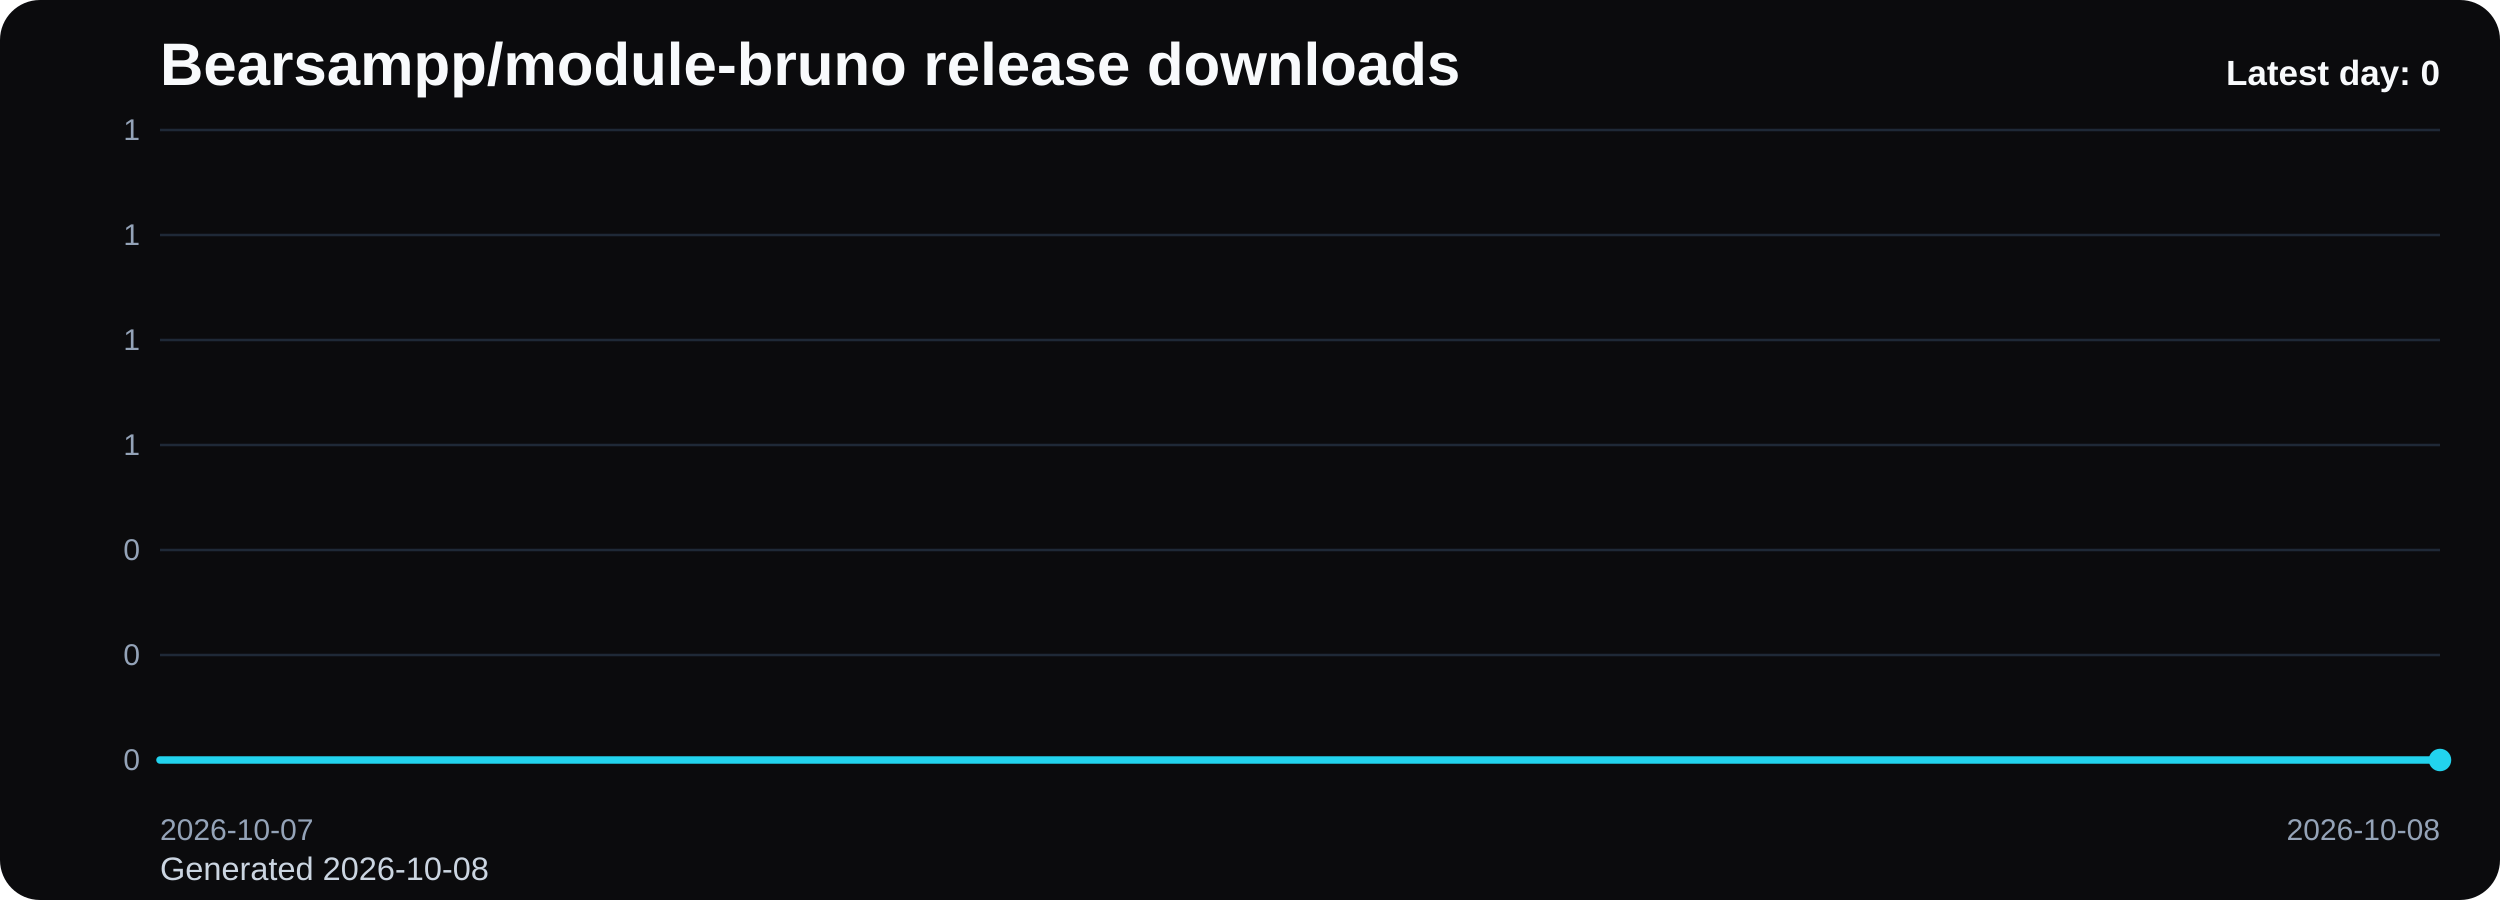
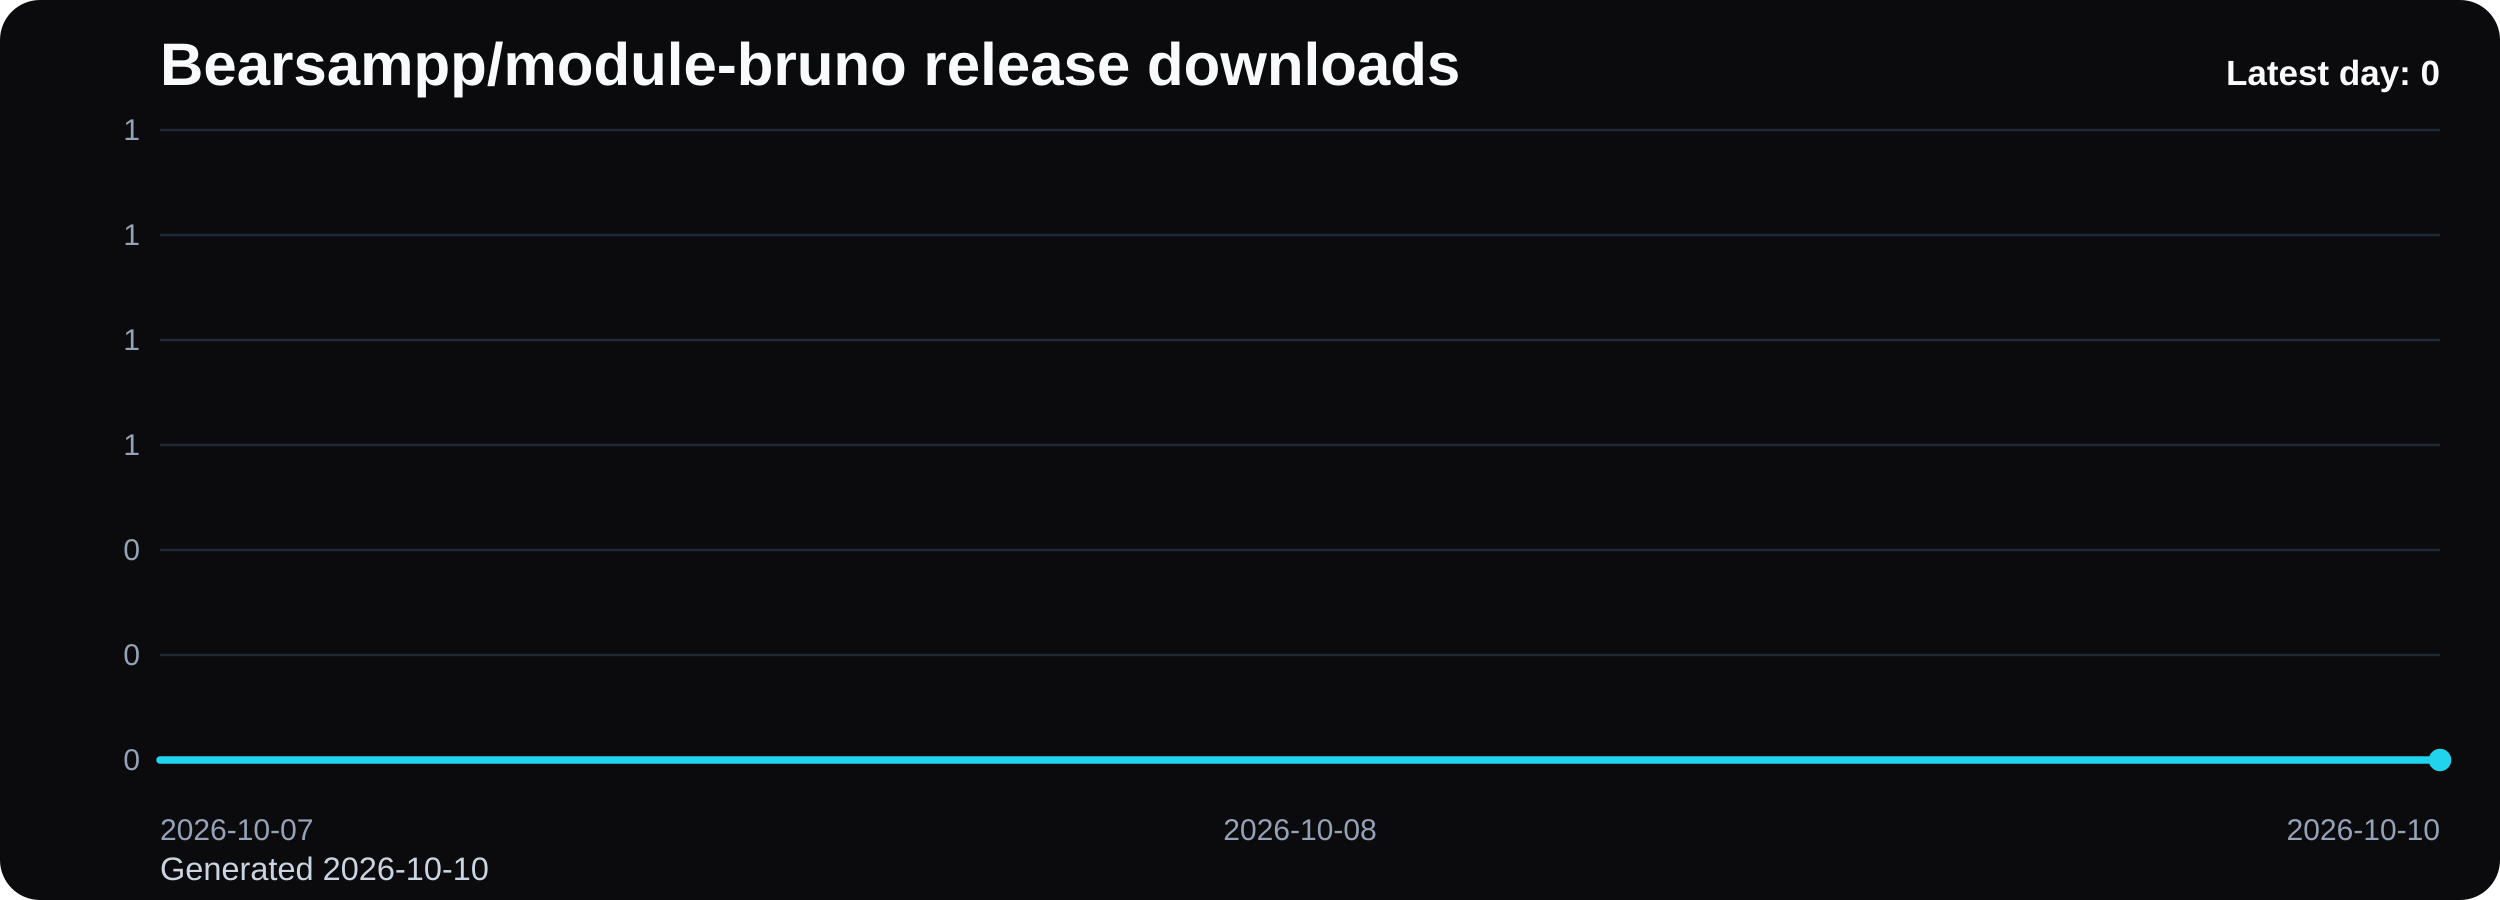
<svg xmlns="http://www.w3.org/2000/svg" viewBox="0 0 1000 360" role="img" aria-label="Bearsampp/module-bruno release downloads chart">
  <defs>
    <linearGradient id="fill-daily-black" x1="0" y1="0" x2="0" y2="1">
      <stop offset="0%" stop-color="#22d3ee" stop-opacity="0.32" />
      <stop offset="100%" stop-color="#22d3ee" stop-opacity="0.05" />
    </linearGradient>
    <style>
      .bg { fill: #0b0b0d; }
      .title { font: 700 24px Arial, sans-serif; fill: #f8fafc; }
      .sub { font: 400 13px Arial, sans-serif; fill: #cbd5e1; }
      .grid { stroke: #1f2937; stroke-width: 1; }
      .axis { font: 400 12px Arial, sans-serif; fill: #94a3b8; }
      .line { fill: none; stroke: #22d3ee; stroke-width: 3; stroke-linecap: round; stroke-linejoin: round; }
      .dot { fill: #22d3ee; }
      .value { font: 600 11px Arial, sans-serif; fill: #cbd5e1; }
      .latest { font: 700 14px Arial, sans-serif; fill: #f8fafc; }
    </style>
  </defs>
  <rect class="bg" x="0" y="0" width="1000" height="360" rx="16" />
  <text class="title" x="64" y="34">Bearsampp/module-bruno release downloads</text>
-   <text class="sub" x="64" y="352">Generated 2026-10-08</text>
+   <text class="sub" x="64" y="352">Generated 2026-10-10</text>
  <line x1="64" y1="52.00" x2="976" y2="52.00" class="grid" />
  <text x="56" y="56.00" text-anchor="end" class="axis">1</text>
  <line x1="64" y1="94.00" x2="976" y2="94.00" class="grid" />
  <text x="56" y="98.00" text-anchor="end" class="axis">1</text>
  <line x1="64" y1="136.00" x2="976" y2="136.00" class="grid" />
  <text x="56" y="140.00" text-anchor="end" class="axis">1</text>
  <line x1="64" y1="178.00" x2="976" y2="178.00" class="grid" />
  <text x="56" y="182.00" text-anchor="end" class="axis">1</text>
  <line x1="64" y1="220.00" x2="976" y2="220.00" class="grid" />
  <text x="56" y="224.00" text-anchor="end" class="axis">0</text>
  <line x1="64" y1="262.00" x2="976" y2="262.00" class="grid" />
  <text x="56" y="266.00" text-anchor="end" class="axis">0</text>
  <line x1="64" y1="304.00" x2="976" y2="304.00" class="grid" />
  <text x="56" y="308.00" text-anchor="end" class="axis">0</text>
-   <path d="M 64.00 304 L 64.00 304.00 L 976.00 304.00 L 976.00 304 Z" fill="url(#fill-daily-black)" />
-   <polyline class="line" points="64.00,304.00 976.00,304.00" />
+   <path d="M 64.00 304 L 64.00 304.00 L 520.00 304.00 L 976.00 304.00 L 976.00 304 Z" fill="url(#fill-daily-black)" />
+   <polyline class="line" points="64.00,304.00 520.00,304.00 976.00,304.00" />
  <circle class="dot" cx="976.00" cy="304.00" r="4.5" />
  <text class="axis" x="64.00" y="336" text-anchor="start">2026-10-07</text>
-   <text class="axis" x="976.00" y="336" text-anchor="end">2026-10-08</text>
+   <text class="axis" x="520.00" y="336" text-anchor="middle">2026-10-08</text>
+   <text class="axis" x="976.00" y="336" text-anchor="end">2026-10-10</text>
  <text class="latest" x="976" y="34" text-anchor="end">Latest day: 0</text>
</svg>
